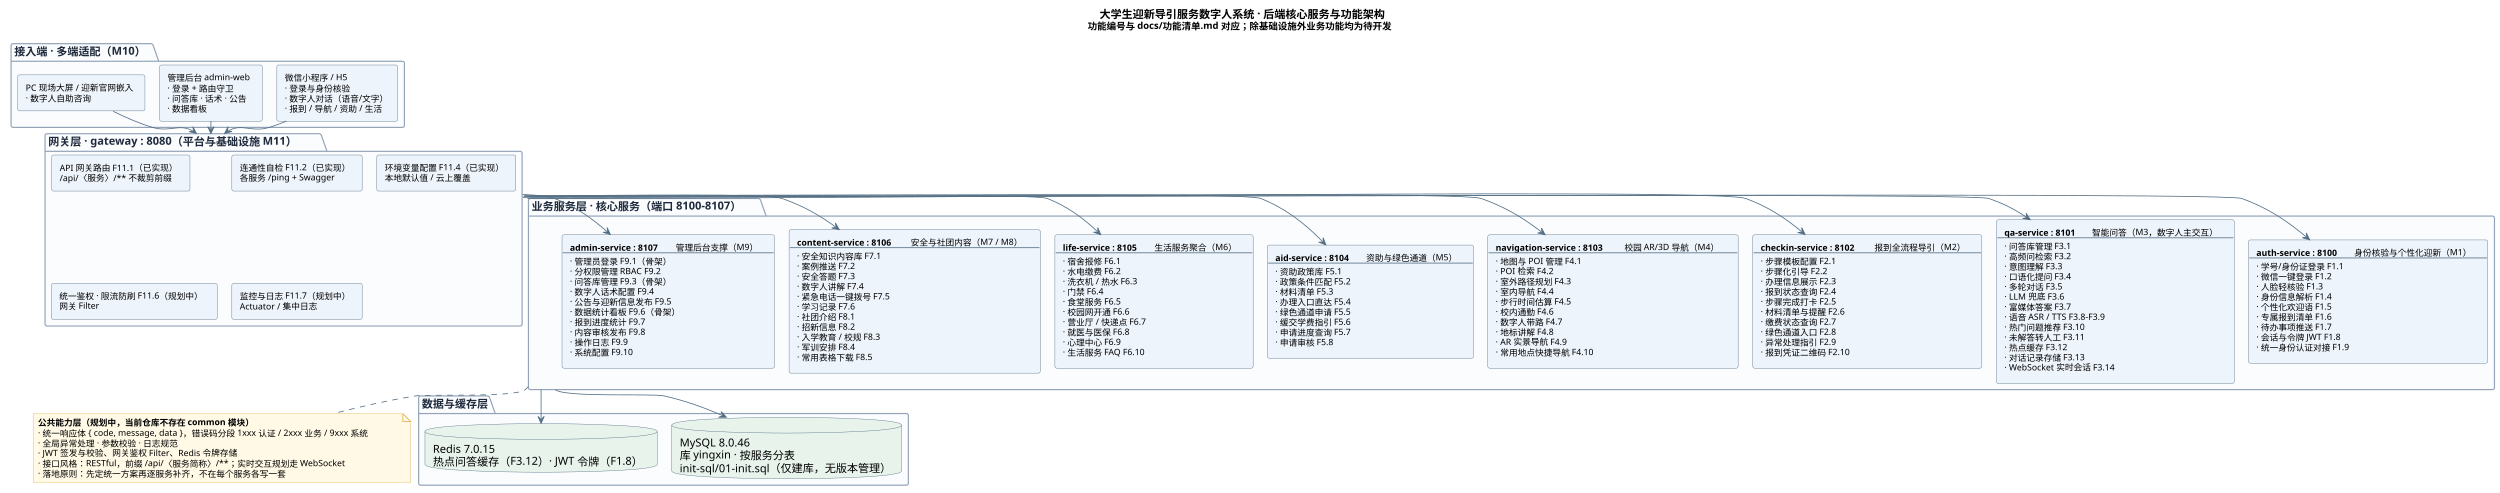
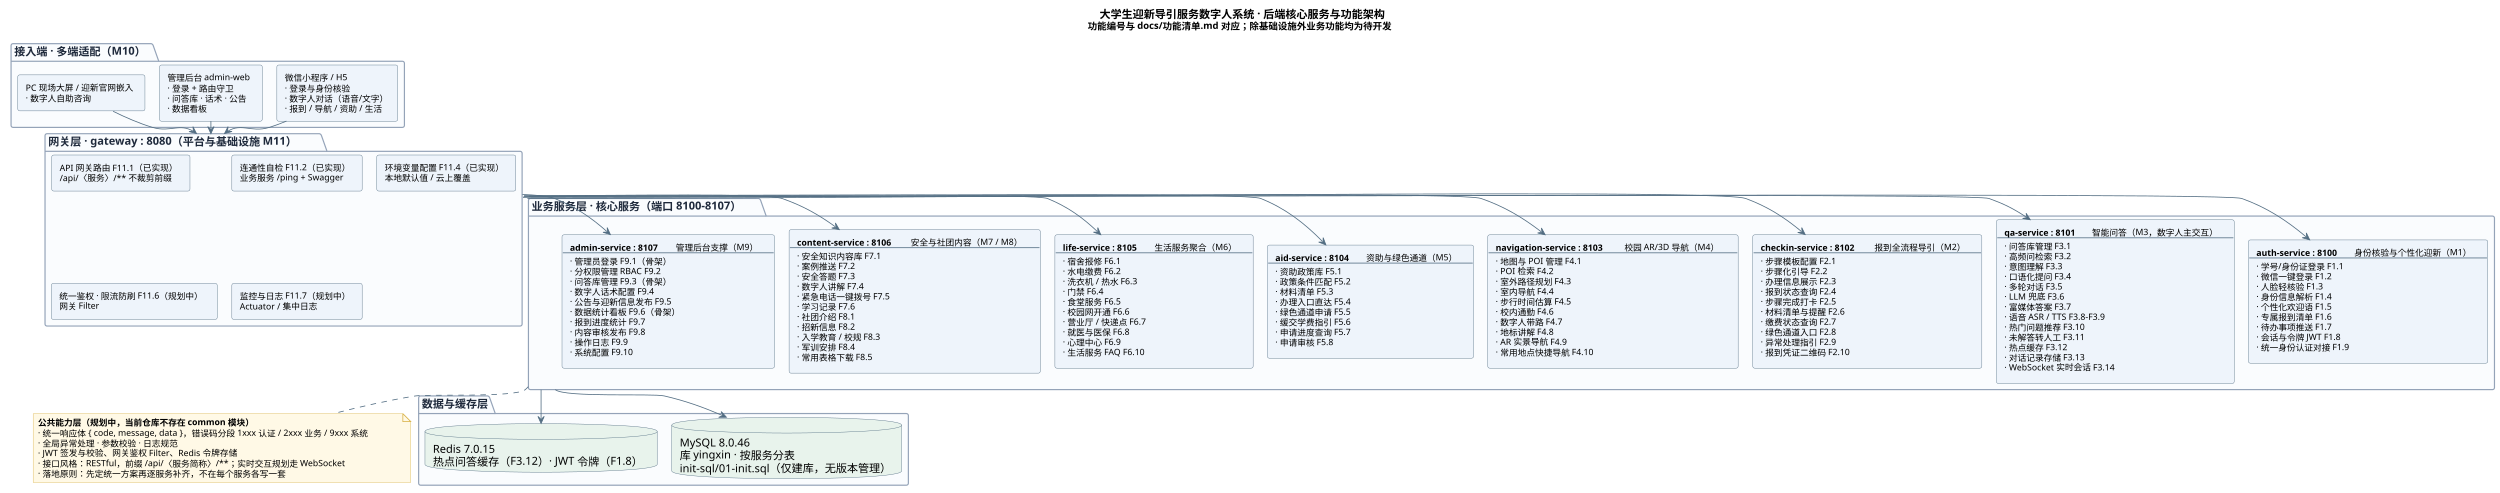
<svg xmlns="http://www.w3.org/2000/svg" contentStyleType="text/css" height="623px" preserveAspectRatio="none" style="width:3165px;height:623px;background:#FFFFFF;" version="1.1" viewBox="0 0 3165 623" width="3165px" zoomAndPan="magnify">
  <defs />
  <g>
    <text fill="#000000" font-family="Microsoft YaHei" font-size="14" font-weight="bold" lengthAdjust="spacing" textLength="365" x="1392" y="22.995">大学生迎新导引服务数字人系统 · 后端核心服务与功能架构</text>
    <text fill="#000000" font-family="Microsoft YaHei" font-size="12" font-weight="bold" lengthAdjust="spacing" textLength="395" x="1377" y="37.435">功能编号与 docs/功能清单.md 对应；除基础设施外业务功能均为待开发</text>
    <g id="cluster_P0">
      <path d="M16.5,55.266 L191.5,55.266 A3.75,3.75 0 0 1 194,57.766 L201,77.562 L509.5,77.562 A2.5,2.5 0 0 1 512,80.062 L512,158.766 A2.5,2.5 0 0 1 509.5,161.266 L16.5,161.266 A2.5,2.5 0 0 1 14,158.766 L14,57.766 A2.5,2.5 0 0 1 16.5,55.266 " fill="#FAFCFE" style="stroke:#94A3B8;stroke-width:1.5;" />
      <line style="stroke:#94A3B8;stroke-width:1.5;" x1="14" x2="201" y1="77.562" y2="77.562" />
      <text fill="#1E293B" font-family="Microsoft YaHei" font-size="14" font-weight="bold" lengthAdjust="spacing" textLength="174" x="18" y="70.261">接入端 · 多端适配（M10）</text>
    </g>
    <g id="cluster_P1">
      <path d="M59.5,169.266 L404.5,169.266 A3.75,3.75 0 0 1 407,171.766 L414,191.562 L658.5,191.562 A2.5,2.5 0 0 1 661,194.062 L661,410.266 A2.5,2.5 0 0 1 658.5,412.766 L59.5,412.766 A2.5,2.5 0 0 1 57,410.266 L57,171.766 A2.5,2.5 0 0 1 59.5,169.266 " fill="#FAFCFE" style="stroke:#94A3B8;stroke-width:1.5;" />
      <line style="stroke:#94A3B8;stroke-width:1.5;" x1="57" x2="414" y1="191.562" y2="191.562" />
      <text fill="#1E293B" font-family="Microsoft YaHei" font-size="14" font-weight="bold" lengthAdjust="spacing" textLength="344" x="61" y="184.261">网关层 · gateway : 8080（平台与基础设施 M11）</text>
    </g>
    <g id="cluster_P2">
      <path d="M671.5,251.266 L960.5,251.266 A3.75,3.75 0 0 1 963,253.766 L970,273.562 L3155.5,273.562 A2.5,2.5 0 0 1 3158,276.062 L3158,490.766 A2.5,2.5 0 0 1 3155.5,493.266 L671.5,493.266 A2.5,2.5 0 0 1 669,490.766 L669,253.766 A2.5,2.5 0 0 1 671.5,251.266 " fill="#FAFCFE" style="stroke:#94A3B8;stroke-width:1.5;" />
      <line style="stroke:#94A3B8;stroke-width:1.5;" x1="669" x2="970" y1="273.562" y2="273.562" />
      <text fill="#1E293B" font-family="Microsoft YaHei" font-size="14" font-weight="bold" lengthAdjust="spacing" textLength="288" x="673" y="266.261">业务服务层 · 核心服务（端口 8100-8107）</text>
    </g>
    <g id="cluster_P3">
      <path d="M532.5,501.266 L617.5,501.266 A3.75,3.75 0 0 1 620,503.766 L627,523.562 L1147.5,523.562 A2.5,2.5 0 0 1 1150,526.062 L1150,611.766 A2.5,2.5 0 0 1 1147.5,614.266 L532.5,614.266 A2.5,2.5 0 0 1 530,611.766 L530,503.766 A2.5,2.5 0 0 1 532.5,501.266 " fill="#FAFCFE" style="stroke:#94A3B8;stroke-width:1.5;" />
      <line style="stroke:#94A3B8;stroke-width:1.5;" x1="530" x2="627" y1="523.562" y2="523.562" />
      <text fill="#1E293B" font-family="Microsoft YaHei" font-size="14" font-weight="bold" lengthAdjust="spacing" textLength="84" x="534" y="516.261">数据与缓存层</text>
    </g>
    <g id="elem_GMN37">
      <path d="M42,523.766 L42,610.594 L520,610.594 L520,533.766 L510,523.766 L42,523.766 " fill="#FFF9E6" style="stroke:#D9B34A;stroke-width:0.5;" />
      <path d="M510,523.766 L510,533.766 L520,533.766 L510,523.766 " fill="#FFF9E6" style="stroke:#D9B34A;stroke-width:1.0;" />
      <text fill="#000000" font-family="Microsoft YaHei" font-size="11" font-weight="bold" lengthAdjust="spacing" textLength="281" x="48" y="538.976">公共能力层（规划中，当前仓库不存在 common 模块）</text>
      <text fill="#000000" font-family="Microsoft YaHei" font-size="11" lengthAdjust="spacing" textLength="457" x="48" y="551.781">· 统一响应体 { code, message, data }，错误码分段 1xxx 认证 / 2xxx 业务 / 9xxx 系统</text>
      <text fill="#000000" font-family="Microsoft YaHei" font-size="11" lengthAdjust="spacing" textLength="186" x="48" y="564.585">· 全局异常处理 · 参数校验 · 日志规范</text>
      <text fill="#000000" font-family="Microsoft YaHei" font-size="11" lengthAdjust="spacing" textLength="263" x="48" y="577.39">· JWT 签发与校验、网关鉴权 Filter、Redis 令牌存储</text>
      <text fill="#000000" font-family="Microsoft YaHei" font-size="11" lengthAdjust="spacing" textLength="403" x="48" y="590.195">· 接口风格：RESTful，前缀 /api/〈服务简称〉/**；实时交互规划走 WebSocket</text>
      <text fill="#000000" font-family="Microsoft YaHei" font-size="11" lengthAdjust="spacing" textLength="316" x="48" y="603">· 落地原则：先定统一方案再逐服务补齐，不在每个服务各写一套</text>
    </g>
    <g id="elem_U1">
      <rect fill="#EEF4FB" height="71.219" rx="2.5" ry="2.5" style="stroke:#526D82;stroke-width:0.5;" width="153" x="350.5" y="82.266" />
      <text fill="#000000" font-family="Microsoft YaHei" font-size="11" lengthAdjust="spacing" textLength="82" x="360.5" y="102.476">微信小程序 / H5</text>
      <text fill="#000000" font-family="Microsoft YaHei" font-size="11" lengthAdjust="spacing" textLength="85" x="360.5" y="115.281">· 登录与身份核验</text>
      <text fill="#000000" font-family="Microsoft YaHei" font-size="11" lengthAdjust="spacing" textLength="133" x="360.5" y="128.085">· 数字人对话（语音/文字）</text>
      <text fill="#000000" font-family="Microsoft YaHei" font-size="11" lengthAdjust="spacing" textLength="132" x="360.5" y="140.89">· 报到 / 导航 / 资助 / 生活</text>
    </g>
    <g id="elem_U2">
      <rect fill="#EEF4FB" height="71.219" rx="2.5" ry="2.5" style="stroke:#526D82;stroke-width:0.5;" width="130" x="202" y="82.266" />
      <text fill="#000000" font-family="Microsoft YaHei" font-size="11" lengthAdjust="spacing" textLength="110" x="212" y="102.476">管理后台 admin-web</text>
      <text fill="#000000" font-family="Microsoft YaHei" font-size="11" lengthAdjust="spacing" textLength="91" x="212" y="115.281">· 登录 + 路由守卫</text>
      <text fill="#000000" font-family="Microsoft YaHei" font-size="11" lengthAdjust="spacing" textLength="109" x="212" y="128.085">· 问答库 · 话术 · 公告</text>
      <text fill="#000000" font-family="Microsoft YaHei" font-size="11" lengthAdjust="spacing" textLength="52" x="212" y="140.89">· 数据看板</text>
    </g>
    <g id="elem_U3">
      <rect fill="#EEF4FB" height="45.609" rx="2.5" ry="2.5" style="stroke:#526D82;stroke-width:0.5;" width="161" x="22.5" y="94.766" />
      <text fill="#000000" font-family="Microsoft YaHei" font-size="11" lengthAdjust="spacing" textLength="141" x="32.5" y="114.976">PC 现场大屏 / 迎新官网嵌入</text>
      <text fill="#000000" font-family="Microsoft YaHei" font-size="11" lengthAdjust="spacing" textLength="85" x="32.5" y="127.781">· 数字人自助咨询</text>
    </g>
    <g id="elem_G1">
      <rect fill="#EEF4FB" height="45.609" rx="2.5" ry="2.5" style="stroke:#526D82;stroke-width:0.5;" width="175" x="65.5" y="196.266" />
      <text fill="#000000" font-family="Microsoft YaHei" font-size="11" lengthAdjust="spacing" textLength="155" x="75.5" y="216.476">API 网关路由 F11.1（已实现）</text>
      <text fill="#000000" font-family="Microsoft YaHei" font-size="11" lengthAdjust="spacing" textLength="144" x="75.5" y="229.281">/api/〈服务〉/** 不裁剪前缀</text>
    </g>
    <g id="elem_G2">
      <rect fill="#EEF4FB" height="45.609" rx="2.5" ry="2.5" style="stroke:#526D82;stroke-width:0.5;" width="165" x="293.5" y="196.266" />
      <text fill="#000000" font-family="Microsoft YaHei" font-size="11" lengthAdjust="spacing" textLength="145" x="303.5" y="216.476">连通性自检 F11.2（已实现）</text>
-       <text fill="#000000" font-family="Microsoft YaHei" font-size="11" lengthAdjust="spacing" textLength="132" x="303.5" y="229.281">各服务 /ping + Swagger</text>
+       <text fill="#000000" font-family="Microsoft YaHei" font-size="11" lengthAdjust="spacing" textLength="143.23" x="303.5" y="229.281">业务服务 /ping + Swagger</text>
    </g>
    <g id="elem_G3">
      <rect fill="#EEF4FB" height="45.609" rx="2.5" ry="2.5" style="stroke:#526D82;stroke-width:0.5;" width="176" x="477" y="196.266" />
      <text fill="#000000" font-family="Microsoft YaHei" font-size="11" lengthAdjust="spacing" textLength="156" x="487" y="216.476">环境变量配置 F11.4（已实现）</text>
      <text fill="#000000" font-family="Microsoft YaHei" font-size="11" lengthAdjust="spacing" textLength="111" x="487" y="229.281">本地默认值 / 云上覆盖</text>
    </g>
    <g id="elem_G4">
      <rect fill="#EEF4FB" height="45.609" rx="2.5" ry="2.5" style="stroke:#526D82;stroke-width:0.5;" width="210" x="65" y="358.766" />
      <text fill="#000000" font-family="Microsoft YaHei" font-size="11" lengthAdjust="spacing" textLength="190" x="75" y="378.976">统一鉴权 · 限流防刷 F11.6（规划中）</text>
      <text fill="#000000" font-family="Microsoft YaHei" font-size="11" lengthAdjust="spacing" textLength="54" x="75" y="391.781">网关 Filter</text>
    </g>
    <g id="elem_G5">
      <rect fill="#EEF4FB" height="45.609" rx="2.5" ry="2.5" style="stroke:#526D82;stroke-width:0.5;" width="165" x="293.5" y="358.766" />
      <text fill="#000000" font-family="Microsoft YaHei" font-size="11" lengthAdjust="spacing" textLength="145" x="303.5" y="378.976">监控与日志 F11.7（规划中）</text>
      <text fill="#000000" font-family="Microsoft YaHei" font-size="11" lengthAdjust="spacing" textLength="103" x="303.5" y="391.781">Actuator / 集中日志</text>
    </g>
    <g id="elem_S1">
      <rect fill="#EEF4FB" height="156.047" rx="2.5" ry="2.5" style="stroke:#526D82;stroke-width:0.5;" width="303" x="2846.5" y="303.766" />
      <text fill="#000000" font-family="Microsoft YaHei" font-size="11" font-weight="bold" lengthAdjust="spacing" textLength="124" x="2856.5" y="323.976">auth-service : 8100</text>
      <text fill="#000000" font-family="Microsoft YaHei" font-size="11" lengthAdjust="spacing" textLength="159" x="2980.5" y="323.976">　身份核验与个性化迎新（M1）</text>
      <line style="stroke:#526D82;stroke-width:1.0;" x1="2847.5" x2="3148.5" y1="326.57" y2="326.57" />
      <text fill="#000000" font-family="Microsoft YaHei" font-size="11" lengthAdjust="spacing" textLength="117" x="2856.5" y="340.781">· 学号/身份证登录 F1.1</text>
      <text fill="#000000" font-family="Microsoft YaHei" font-size="11" lengthAdjust="spacing" textLength="102" x="2856.5" y="353.585">· 微信一键登录 F1.2</text>
      <text fill="#000000" font-family="Microsoft YaHei" font-size="11" lengthAdjust="spacing" textLength="91" x="2856.5" y="366.39">· 人脸轻核验 F1.3</text>
      <text fill="#000000" font-family="Microsoft YaHei" font-size="11" lengthAdjust="spacing" textLength="102" x="2856.5" y="379.195">· 身份信息解析 F1.4</text>
      <text fill="#000000" font-family="Microsoft YaHei" font-size="11" lengthAdjust="spacing" textLength="102" x="2856.5" y="392">· 个性化欢迎语 F1.5</text>
      <text fill="#000000" font-family="Microsoft YaHei" font-size="11" lengthAdjust="spacing" textLength="102" x="2856.5" y="404.804">· 专属报到清单 F1.6</text>
      <text fill="#000000" font-family="Microsoft YaHei" font-size="11" lengthAdjust="spacing" textLength="102" x="2856.5" y="417.609">· 待办事项推送 F1.7</text>
      <text fill="#000000" font-family="Microsoft YaHei" font-size="11" lengthAdjust="spacing" textLength="114" x="2856.5" y="430.414">· 会话与令牌 JWT F1.8</text>
      <text fill="#000000" font-family="Microsoft YaHei" font-size="11" lengthAdjust="spacing" textLength="124" x="2856.5" y="443.218">· 统一身份认证对接 F1.9</text>
    </g>
    <g id="elem_S2">
      <rect fill="#EEF4FB" height="207.266" rx="2.5" ry="2.5" style="stroke:#526D82;stroke-width:0.5;" width="301" x="2527.5" y="278.266" />
      <text fill="#000000" font-family="Microsoft YaHei" font-size="11" font-weight="bold" lengthAdjust="spacing" textLength="111" x="2537.5" y="298.476">qa-service : 8101</text>
      <text fill="#000000" font-family="Microsoft YaHei" font-size="11" lengthAdjust="spacing" textLength="170" x="2648.5" y="298.476">　智能问答（M3，数字人主交互）</text>
      <line style="stroke:#526D82;stroke-width:1.0;" x1="2528.5" x2="2827.5" y1="301.07" y2="301.07" />
      <text fill="#000000" font-family="Microsoft YaHei" font-size="11" lengthAdjust="spacing" textLength="91" x="2537.5" y="315.281">· 问答库管理 F3.1</text>
      <text fill="#000000" font-family="Microsoft YaHei" font-size="11" lengthAdjust="spacing" textLength="91" x="2537.5" y="328.085">· 高频问检索 F3.2</text>
      <text fill="#000000" font-family="Microsoft YaHei" font-size="11" lengthAdjust="spacing" textLength="80" x="2537.5" y="340.89">· 意图理解 F3.3</text>
      <text fill="#000000" font-family="Microsoft YaHei" font-size="11" lengthAdjust="spacing" textLength="91" x="2537.5" y="353.695">· 口语化提问 F3.4</text>
      <text fill="#000000" font-family="Microsoft YaHei" font-size="11" lengthAdjust="spacing" textLength="80" x="2537.5" y="366.5">· 多轮对话 F3.5</text>
      <text fill="#000000" font-family="Microsoft YaHei" font-size="11" lengthAdjust="spacing" textLength="83" x="2537.5" y="379.304">· LLM 兜底 F3.6</text>
      <text fill="#000000" font-family="Microsoft YaHei" font-size="11" lengthAdjust="spacing" textLength="91" x="2537.5" y="392.109">· 富媒体答案 F3.7</text>
      <text fill="#000000" font-family="Microsoft YaHei" font-size="11" lengthAdjust="spacing" textLength="146" x="2537.5" y="404.914">· 语音 ASR / TTS F3.8-F3.9</text>
      <text fill="#000000" font-family="Microsoft YaHei" font-size="11" lengthAdjust="spacing" textLength="109" x="2537.5" y="417.718">· 热门问题推荐 F3.10</text>
      <text fill="#000000" font-family="Microsoft YaHei" font-size="11" lengthAdjust="spacing" textLength="109" x="2537.5" y="430.523">· 未解答转人工 F3.11</text>
      <text fill="#000000" font-family="Microsoft YaHei" font-size="11" lengthAdjust="spacing" textLength="87" x="2537.5" y="443.328">· 热点缓存 F3.12</text>
      <text fill="#000000" font-family="Microsoft YaHei" font-size="11" lengthAdjust="spacing" textLength="109" x="2537.5" y="456.132">· 对话记录存储 F3.13</text>
      <text fill="#000000" font-family="Microsoft YaHei" font-size="11" lengthAdjust="spacing" textLength="152" x="2537.5" y="468.937">· WebSocket 实时会话 F3.14</text>
    </g>
    <g id="elem_S3">
      <rect fill="#EEF4FB" height="168.852" rx="2.5" ry="2.5" style="stroke:#526D82;stroke-width:0.5;" width="290" x="2219" y="297.266" />
      <text fill="#000000" font-family="Microsoft YaHei" font-size="11" font-weight="bold" lengthAdjust="spacing" textLength="144" x="2229" y="317.476">checkin-service : 8102</text>
      <text fill="#000000" font-family="Microsoft YaHei" font-size="11" lengthAdjust="spacing" textLength="126" x="2373" y="317.476">　报到全流程导引（M2）</text>
      <line style="stroke:#526D82;stroke-width:1.0;" x1="2220" x2="2508" y1="320.07" y2="320.07" />
      <text fill="#000000" font-family="Microsoft YaHei" font-size="11" lengthAdjust="spacing" textLength="102" x="2229" y="334.281">· 步骤模板配置 F2.1</text>
      <text fill="#000000" font-family="Microsoft YaHei" font-size="11" lengthAdjust="spacing" textLength="91" x="2229" y="347.085">· 步骤化引导 F2.2</text>
      <text fill="#000000" font-family="Microsoft YaHei" font-size="11" lengthAdjust="spacing" textLength="102" x="2229" y="359.89">· 办理信息展示 F2.3</text>
      <text fill="#000000" font-family="Microsoft YaHei" font-size="11" lengthAdjust="spacing" textLength="102" x="2229" y="372.695">· 报到状态查询 F2.4</text>
      <text fill="#000000" font-family="Microsoft YaHei" font-size="11" lengthAdjust="spacing" textLength="102" x="2229" y="385.5">· 步骤完成打卡 F2.5</text>
      <text fill="#000000" font-family="Microsoft YaHei" font-size="11" lengthAdjust="spacing" textLength="113" x="2229" y="398.304">· 材料清单与提醒 F2.6</text>
      <text fill="#000000" font-family="Microsoft YaHei" font-size="11" lengthAdjust="spacing" textLength="102" x="2229" y="411.109">· 缴费状态查询 F2.7</text>
      <text fill="#000000" font-family="Microsoft YaHei" font-size="11" lengthAdjust="spacing" textLength="102" x="2229" y="423.914">· 绿色通道入口 F2.8</text>
      <text fill="#000000" font-family="Microsoft YaHei" font-size="11" lengthAdjust="spacing" textLength="102" x="2229" y="436.718">· 异常处理指引 F2.9</text>
      <text fill="#000000" font-family="Microsoft YaHei" font-size="11" lengthAdjust="spacing" textLength="120" x="2229" y="449.523">· 报到凭证二维码 F2.10</text>
    </g>
    <g id="elem_S4">
      <rect fill="#EEF4FB" height="168.852" rx="2.5" ry="2.5" style="stroke:#526D82;stroke-width:0.5;" width="317" x="1883.5" y="297.266" />
      <text fill="#000000" font-family="Microsoft YaHei" font-size="11" font-weight="bold" lengthAdjust="spacing" textLength="163" x="1893.5" y="317.476">navigation-service : 8103</text>
      <text fill="#000000" font-family="Microsoft YaHei" font-size="11" lengthAdjust="spacing" textLength="134" x="2056.5" y="317.476">　校园 AR/3D 导航（M4）</text>
      <line style="stroke:#526D82;stroke-width:1.0;" x1="1884.5" x2="2199.5" y1="320.07" y2="320.07" />
      <text fill="#000000" font-family="Microsoft YaHei" font-size="11" lengthAdjust="spacing" textLength="118" x="1893.5" y="334.281">· 地图与 POI 管理 F4.1</text>
      <text fill="#000000" font-family="Microsoft YaHei" font-size="11" lengthAdjust="spacing" textLength="81" x="1893.5" y="347.085">· POI 检索 F4.2</text>
      <text fill="#000000" font-family="Microsoft YaHei" font-size="11" lengthAdjust="spacing" textLength="102" x="1893.5" y="359.89">· 室外路径规划 F4.3</text>
      <text fill="#000000" font-family="Microsoft YaHei" font-size="11" lengthAdjust="spacing" textLength="80" x="1893.5" y="372.695">· 室内导航 F4.4</text>
      <text fill="#000000" font-family="Microsoft YaHei" font-size="11" lengthAdjust="spacing" textLength="102" x="1893.5" y="385.5">· 步行时间估算 F4.5</text>
      <text fill="#000000" font-family="Microsoft YaHei" font-size="11" lengthAdjust="spacing" textLength="80" x="1893.5" y="398.304">· 校内通勤 F4.6</text>
      <text fill="#000000" font-family="Microsoft YaHei" font-size="11" lengthAdjust="spacing" textLength="91" x="1893.5" y="411.109">· 数字人带路 F4.7</text>
      <text fill="#000000" font-family="Microsoft YaHei" font-size="11" lengthAdjust="spacing" textLength="80" x="1893.5" y="423.914">· 地标讲解 F4.8</text>
      <text fill="#000000" font-family="Microsoft YaHei" font-size="11" lengthAdjust="spacing" textLength="98" x="1893.5" y="436.718">· AR 实景导航 F4.9</text>
      <text fill="#000000" font-family="Microsoft YaHei" font-size="11" lengthAdjust="spacing" textLength="131" x="1893.5" y="449.523">· 常用地点快捷导航 F4.10</text>
    </g>
    <g id="elem_S5">
      <rect fill="#EEF4FB" height="143.242" rx="2.5" ry="2.5" style="stroke:#526D82;stroke-width:0.5;" width="261" x="1604.5" y="310.266" />
      <text fill="#000000" font-family="Microsoft YaHei" font-size="11" font-weight="bold" lengthAdjust="spacing" textLength="115" x="1614.5" y="330.476">aid-service : 8104</text>
      <text fill="#000000" font-family="Microsoft YaHei" font-size="11" lengthAdjust="spacing" textLength="126" x="1729.5" y="330.476">　资助与绿色通道（M5）</text>
      <line style="stroke:#526D82;stroke-width:1.0;" x1="1605.5" x2="1864.5" y1="333.07" y2="333.07" />
      <text fill="#000000" font-family="Microsoft YaHei" font-size="11" lengthAdjust="spacing" textLength="91" x="1614.5" y="347.281">· 资助政策库 F5.1</text>
      <text fill="#000000" font-family="Microsoft YaHei" font-size="11" lengthAdjust="spacing" textLength="102" x="1614.5" y="360.085">· 政策条件匹配 F5.2</text>
      <text fill="#000000" font-family="Microsoft YaHei" font-size="11" lengthAdjust="spacing" textLength="80" x="1614.5" y="372.89">· 材料清单 F5.3</text>
      <text fill="#000000" font-family="Microsoft YaHei" font-size="11" lengthAdjust="spacing" textLength="102" x="1614.5" y="385.695">· 办理入口直达 F5.4</text>
      <text fill="#000000" font-family="Microsoft YaHei" font-size="11" lengthAdjust="spacing" textLength="102" x="1614.5" y="398.5">· 绿色通道申请 F5.5</text>
      <text fill="#000000" font-family="Microsoft YaHei" font-size="11" lengthAdjust="spacing" textLength="102" x="1614.5" y="411.304">· 缓交学费指引 F5.6</text>
      <text fill="#000000" font-family="Microsoft YaHei" font-size="11" lengthAdjust="spacing" textLength="102" x="1614.5" y="424.109">· 申请进度查询 F5.7</text>
      <text fill="#000000" font-family="Microsoft YaHei" font-size="11" lengthAdjust="spacing" textLength="80" x="1614.5" y="436.914">· 申请审核 F5.8</text>
    </g>
    <g id="elem_S6">
      <rect fill="#EEF4FB" height="168.852" rx="2.5" ry="2.5" style="stroke:#526D82;stroke-width:0.5;" width="251" x="1335.5" y="297.266" />
      <text fill="#000000" font-family="Microsoft YaHei" font-size="11" font-weight="bold" lengthAdjust="spacing" textLength="116" x="1345.5" y="317.476">life-service : 8105</text>
      <text fill="#000000" font-family="Microsoft YaHei" font-size="11" lengthAdjust="spacing" textLength="115" x="1461.5" y="317.476">　生活服务聚合（M6）</text>
      <line style="stroke:#526D82;stroke-width:1.0;" x1="1336.5" x2="1585.5" y1="320.07" y2="320.07" />
      <text fill="#000000" font-family="Microsoft YaHei" font-size="11" lengthAdjust="spacing" textLength="80" x="1345.5" y="334.281">· 宿舍报修 F6.1</text>
      <text fill="#000000" font-family="Microsoft YaHei" font-size="11" lengthAdjust="spacing" textLength="80" x="1345.5" y="347.085">· 水电缴费 F6.2</text>
      <text fill="#000000" font-family="Microsoft YaHei" font-size="11" lengthAdjust="spacing" textLength="103" x="1345.5" y="359.89">· 洗衣机 / 热水 F6.3</text>
      <text fill="#000000" font-family="Microsoft YaHei" font-size="11" lengthAdjust="spacing" textLength="58" x="1345.5" y="372.695">· 门禁 F6.4</text>
      <text fill="#000000" font-family="Microsoft YaHei" font-size="11" lengthAdjust="spacing" textLength="80" x="1345.5" y="385.5">· 食堂服务 F6.5</text>
      <text fill="#000000" font-family="Microsoft YaHei" font-size="11" lengthAdjust="spacing" textLength="91" x="1345.5" y="398.304">· 校园网开通 F6.6</text>
      <text fill="#000000" font-family="Microsoft YaHei" font-size="11" lengthAdjust="spacing" textLength="114" x="1345.5" y="411.109">· 营业厅 / 快递点 F6.7</text>
      <text fill="#000000" font-family="Microsoft YaHei" font-size="11" lengthAdjust="spacing" textLength="91" x="1345.5" y="423.914">· 就医与医保 F6.8</text>
      <text fill="#000000" font-family="Microsoft YaHei" font-size="11" lengthAdjust="spacing" textLength="80" x="1345.5" y="436.718">· 心理中心 F6.9</text>
      <text fill="#000000" font-family="Microsoft YaHei" font-size="11" lengthAdjust="spacing" textLength="113" x="1345.5" y="449.523">· 生活服务 FAQ F6.10</text>
    </g>
    <g id="elem_S7">
      <rect fill="#EEF4FB" height="181.656" rx="2.5" ry="2.5" style="stroke:#526D82;stroke-width:0.5;" width="318" x="999" y="290.766" />
      <text fill="#000000" font-family="Microsoft YaHei" font-size="11" font-weight="bold" lengthAdjust="spacing" textLength="144" x="1009" y="310.976">content-service : 8106</text>
      <text fill="#000000" font-family="Microsoft YaHei" font-size="11" lengthAdjust="spacing" textLength="154" x="1153" y="310.976">　安全与社团内容（M7 / M8）</text>
      <line style="stroke:#526D82;stroke-width:1.0;" x1="1000" x2="1316" y1="313.57" y2="313.57" />
      <text fill="#000000" font-family="Microsoft YaHei" font-size="11" lengthAdjust="spacing" textLength="113" x="1009" y="327.781">· 安全知识内容库 F7.1</text>
      <text fill="#000000" font-family="Microsoft YaHei" font-size="11" lengthAdjust="spacing" textLength="80" x="1009" y="340.585">· 案例推送 F7.2</text>
      <text fill="#000000" font-family="Microsoft YaHei" font-size="11" lengthAdjust="spacing" textLength="80" x="1009" y="353.39">· 安全答题 F7.3</text>
      <text fill="#000000" font-family="Microsoft YaHei" font-size="11" lengthAdjust="spacing" textLength="91" x="1009" y="366.195">· 数字人讲解 F7.4</text>
      <text fill="#000000" font-family="Microsoft YaHei" font-size="11" lengthAdjust="spacing" textLength="124" x="1009" y="379">· 紧急电话一键拨号 F7.5</text>
      <text fill="#000000" font-family="Microsoft YaHei" font-size="11" lengthAdjust="spacing" textLength="80" x="1009" y="391.804">· 学习记录 F7.6</text>
      <text fill="#000000" font-family="Microsoft YaHei" font-size="11" lengthAdjust="spacing" textLength="80" x="1009" y="404.609">· 社团介绍 F8.1</text>
      <text fill="#000000" font-family="Microsoft YaHei" font-size="11" lengthAdjust="spacing" textLength="80" x="1009" y="417.414">· 招新信息 F8.2</text>
      <text fill="#000000" font-family="Microsoft YaHei" font-size="11" lengthAdjust="spacing" textLength="114" x="1009" y="430.218">· 入学教育 / 校规 F8.3</text>
      <text fill="#000000" font-family="Microsoft YaHei" font-size="11" lengthAdjust="spacing" textLength="80" x="1009" y="443.023">· 军训安排 F8.4</text>
      <text fill="#000000" font-family="Microsoft YaHei" font-size="11" lengthAdjust="spacing" textLength="102" x="1009" y="455.828">· 常用表格下载 F8.5</text>
    </g>
    <g id="elem_S8">
      <rect fill="#EEF4FB" height="168.852" rx="2.5" ry="2.5" style="stroke:#526D82;stroke-width:0.5;" width="269" x="711.5" y="297.266" />
      <text fill="#000000" font-family="Microsoft YaHei" font-size="11" font-weight="bold" lengthAdjust="spacing" textLength="134" x="721.5" y="317.476">admin-service : 8107</text>
      <text fill="#000000" font-family="Microsoft YaHei" font-size="11" lengthAdjust="spacing" textLength="115" x="855.5" y="317.476">　管理后台支撑（M9）</text>
      <line style="stroke:#526D82;stroke-width:1.0;" x1="712.5" x2="979.5" y1="320.07" y2="320.07" />
      <text fill="#000000" font-family="Microsoft YaHei" font-size="11" lengthAdjust="spacing" textLength="135" x="721.5" y="334.281">· 管理员登录 F9.1（骨架）</text>
      <text fill="#000000" font-family="Microsoft YaHei" font-size="11" lengthAdjust="spacing" textLength="125" x="721.5" y="347.085">· 分权限管理 RBAC F9.2</text>
      <text fill="#000000" font-family="Microsoft YaHei" font-size="11" lengthAdjust="spacing" textLength="135" x="721.5" y="359.89">· 问答库管理 F9.3（骨架）</text>
      <text fill="#000000" font-family="Microsoft YaHei" font-size="11" lengthAdjust="spacing" textLength="113" x="721.5" y="372.695">· 数字人话术配置 F9.4</text>
      <text fill="#000000" font-family="Microsoft YaHei" font-size="11" lengthAdjust="spacing" textLength="135" x="721.5" y="385.5">· 公告与迎新信息发布 F9.5</text>
      <text fill="#000000" font-family="Microsoft YaHei" font-size="11" lengthAdjust="spacing" textLength="146" x="721.5" y="398.304">· 数据统计看板 F9.6（骨架）</text>
      <text fill="#000000" font-family="Microsoft YaHei" font-size="11" lengthAdjust="spacing" textLength="102" x="721.5" y="411.109">· 报到进度统计 F9.7</text>
      <text fill="#000000" font-family="Microsoft YaHei" font-size="11" lengthAdjust="spacing" textLength="102" x="721.5" y="423.914">· 内容审核发布 F9.8</text>
      <text fill="#000000" font-family="Microsoft YaHei" font-size="11" lengthAdjust="spacing" textLength="80" x="721.5" y="436.718">· 操作日志 F9.9</text>
      <text fill="#000000" font-family="Microsoft YaHei" font-size="11" lengthAdjust="spacing" textLength="87" x="721.5" y="449.523">· 系统配置 F9.10</text>
    </g>
    <g id="elem_DB">
      <path d="M850.5,538.266 C850.5,528.266 996,528.266 996,528.266 C996,528.266 1141.5,528.266 1141.5,538.266 L1141.5,596.156 C1141.5,606.156 996,606.156 996,606.156 C996,606.156 850.5,606.156 850.5,596.156 L850.5,538.266 " fill="#E8F3EC" style="stroke:#526D82;stroke-width:0.5;" />
      <path d="M850.5,538.266 C850.5,548.266 996,548.266 996,548.266 C996,548.266 1141.5,548.266 1141.5,538.266 " fill="none" style="stroke:#526D82;stroke-width:0.5;" />
      <text fill="#000000" font-family="Microsoft YaHei" font-size="14" lengthAdjust="spacing" textLength="94" x="860.5" y="565.261">MySQL 8.0.46</text>
      <text fill="#000000" font-family="Microsoft YaHei" font-size="14" lengthAdjust="spacing" textLength="147" x="860.5" y="581.558">库 yingxin · 按服务分表</text>
      <text fill="#000000" font-family="Microsoft YaHei" font-size="14" lengthAdjust="spacing" textLength="271" x="860.5" y="597.855">init-sql/01-init.sql（仅建库，无版本管理）</text>
    </g>
    <g id="elem_RD">
      <path d="M538,546.266 C538,536.266 685,536.266 685,536.266 C685,536.266 832,536.266 832,546.266 L832,587.859 C832,597.859 685,597.859 685,597.859 C685,597.859 538,597.859 538,587.859 L538,546.266 " fill="#E8F3EC" style="stroke:#526D82;stroke-width:0.5;" />
      <path d="M538,546.266 C538,556.266 685,556.266 685,556.266 C685,556.266 832,556.266 832,546.266 " fill="none" style="stroke:#526D82;stroke-width:0.5;" />
      <text fill="#000000" font-family="Microsoft YaHei" font-size="14" lengthAdjust="spacing" textLength="87" x="548" y="573.261">Redis 7.0.15</text>
      <text fill="#000000" font-family="Microsoft YaHei" font-size="14" lengthAdjust="spacing" textLength="274" x="548" y="589.558">热点问答缓存（F3.12）· JWT 令牌（F1.8）</text>
    </g>
    <polygon fill="#526D82" points="284.231,169.077,293.74,166.51,288.113,165.925,288.697,160.299,284.231,169.077" style="stroke:#526D82;stroke-width:1.0;" />
    <path d="M362.633,153.286 C355.462,156.311 348.161,159.056 341,161.266 C328.777,165.036 319.467,162.974 310.743,162.001 C306.381,161.514 302.165,161.299 297.805,162.222 C295.625,162.683 293.409,163.429 291.12,164.566 C289.976,165.135 288.813,165.803 287.628,166.581 C287.035,166.97 286.437,167.388 285.833,167.835 C285.53,168.058 285.227,168.289 284.921,168.527 C284.769,168.647 284.615,168.768 284.462,168.891 C284.385,168.952 288.966,165.232 288.889,165.295 " fill="none" style="stroke:#526D82;stroke-width:1.0;" />
    <polygon fill="#526D82" points="267,169.229,271,160.229,267,164.229,263,160.229,267,169.229" style="stroke:#526D82;stroke-width:1.0;" />
    <path d="M267,153.287 C267,158.001 267,162.918 267,167.844 C267,168.152 267,168.459 267,168.767 C267,168.921 267,163.075 267,163.229 " fill="none" style="stroke:#526D82;stroke-width:1.0;" />
    <polygon fill="#526D82" points="248.771,169.082,244.238,160.338,244.865,165.96,239.244,166.588,248.771,169.082" style="stroke:#526D82;stroke-width:1.0;" />
    <path d="M143.195,140.901 C158.402,148.424 176.119,156.2 193,161.266 C205.04,164.879 214.154,162.925 222.701,162.045 C226.975,161.605 231.106,161.433 235.391,162.36 C237.534,162.823 239.714,163.561 241.97,164.678 C243.098,165.236 244.245,165.889 245.415,166.649 C246,167.029 246.591,167.436 247.188,167.872 C247.487,168.089 247.787,168.314 248.089,168.547 C248.24,168.663 248.391,168.781 248.543,168.901 C248.619,168.96 244.008,165.275 244.084,165.336 " fill="none" style="stroke:#526D82;stroke-width:1.0;" />
    <polygon fill="#526D82" points="2924.086,303.675,2919.776,294.819,2920.26,300.455,2914.624,300.94,2924.086,303.675" style="stroke:#526D82;stroke-width:1.0;" />
    <path d="M669.669,248.554 C676.964,248.577 684.337,248.599 691.784,248.619 C930.102,249.269 1245.225,248.788 1560.398,248.189 C2190.744,246.991 2821.291,245.318 2838,251.266 C2869.31,262.411 2894.397,278.685 2919.495,299.811 " fill="none" style="stroke:#526D82;stroke-width:1.0;" />
    <polygon fill="#526D82" points="2570.309,278.217,2565.028,269.904,2566.145,275.449,2560.599,276.566,2570.309,278.217" style="stroke:#526D82;stroke-width:1.0;" />
    <path d="M670.441,248.089 C673.794,248.099 677.163,248.108 680.547,248.116 C694.084,248.151 707.867,248.183 721.88,248.21 C749.906,248.267 778.85,248.31 808.582,248.341 C868.045,248.403 930.658,248.419 995.372,248.402 C1124.8,248.369 1262.631,248.202 1400.473,248.011 C1951.842,247.242 2503.386,246.059 2518,251.266 C2536.178,257.742 2548.81,263.926 2565.312,274.896 " fill="none" style="stroke:#526D82;stroke-width:1.0;" />
    <polygon fill="#526D82" points="2285.356,296.97,2280.986,288.143,2281.509,293.776,2275.876,294.298,2285.356,296.97" style="stroke:#526D82;stroke-width:1.0;" />
    <path d="M667.695,251.183 C691.686,251.192 716.439,251.176 741.844,251.137 C792.654,251.06 846.074,250.893 901.236,250.663 C1011.559,250.202 1128.848,249.489 1246.155,248.735 C1715.381,245.718 2184.889,242.044 2210,251.266 C2237.217,261.26 2258.357,274.554 2280.74,293.137 " fill="none" style="stroke:#526D82;stroke-width:1.0;" />
    <polygon fill="#526D82" points="1956.152,297.236,1951.451,288.581,1952.187,294.19,1946.578,294.926,1956.152,297.236" style="stroke:#526D82;stroke-width:1.0;" />
    <path d="M662.147,250.128 C704.113,250.123 748.236,250.046 793.797,249.918 C884.919,249.662 981.797,249.202 1078.691,248.701 C1466.267,246.698 1854.114,244.05 1875,251.266 C1903.956,261.269 1927.031,274.869 1951.394,293.581 " fill="none" style="stroke:#526D82;stroke-width:1.0;" />
    <polygon fill="#526D82" points="1678.554,310.053,1675.098,300.83,1675.049,306.487,1669.392,306.438,1678.554,310.053" style="stroke:#526D82;stroke-width:1.0;" />
    <path d="M662.798,248.756 C667.374,248.749 671.972,248.741 676.591,248.732 C685.83,248.715 695.152,248.694 704.547,248.671 C779.714,248.488 859.626,248.146 939.547,247.782 C1259.232,246.327 1579.067,244.533 1596,251.266 C1627.261,263.695 1651.472,282.5 1674.348,305.774 " fill="none" style="stroke:#526D82;stroke-width:1.0;" />
    <polygon fill="#526D82" points="1393.576,297.202,1389.788,288.111,1389.944,293.766,1384.29,293.922,1393.576,297.202" style="stroke:#526D82;stroke-width:1.0;" />
    <path d="M663.444,247.836 C678.782,247.811 694.297,247.781 709.929,247.746 C741.194,247.676 772.931,247.589 804.669,247.499 C1058.577,246.776 1312.595,245.809 1326,251.266 C1350.967,261.43 1369.577,274.492 1389.218,293.078 " fill="none" style="stroke:#526D82;stroke-width:1.0;" />
    <polygon fill="#526D82" points="1062.571,290.717,1057.62,282.203,1058.519,287.788,1052.934,288.687,1062.571,290.717" style="stroke:#526D82;stroke-width:1.0;" />
    <path d="M663.724,248.243 C665.029,248.231 666.334,248.218 667.638,248.206 C678.071,248.107 688.468,248.007 698.794,247.911 C719.445,247.716 739.808,247.531 759.591,247.373 C799.157,247.056 836.402,246.846 868.993,246.886 C934.176,246.965 980.738,248.044 990,251.266 C1015.565,260.157 1035.436,271.103 1057.708,287.203 " fill="none" style="stroke:#526D82;stroke-width:1.0;" />
    <polygon fill="#526D82" points="772.765,297.015,768.678,288.055,769.022,293.701,763.375,294.045,772.765,297.015" style="stroke:#526D82;stroke-width:1.0;" />
    <path d="M661.312,246.204 C661.785,246.223 662.256,246.242 662.723,246.261 C666.462,246.419 670.007,246.606 673.339,246.827 C686.668,247.711 696.601,249.128 702,251.266 C727.791,261.477 747.421,274.578 768.273,293.038 " fill="none" style="stroke:#526D82;stroke-width:1.0;" />
    <polygon fill="#526D82" points="919.66,528.212,912.978,520.976,915.068,526.233,909.812,528.323,919.66,528.212" style="stroke:#526D82;stroke-width:1.0;" />
    <path d="M703,493.266 C714.408,503.549 826.037,497.802 841,501.266 C867.438,507.386 889.613,515.263 914.15,525.837 " fill="none" style="stroke:#526D82;stroke-width:1.0;" />
    <polygon fill="#526D82" points="685,536.092,689,527.092,685,531.092,681,527.092,685,536.092" style="stroke:#526D82;stroke-width:1.0;" />
    <path d="M685,493.452 C685,493.66 685,493.868 685,494.076 C685,494.492 685,494.907 685,495.322 C685,496.981 685,498.631 685,500.268 C685,513.369 685,519.708 685,530.092 " fill="none" style="stroke:#526D82;stroke-width:1.0;" />
    <path d="M668.815,489.538 C668.414,489.97 668.005,490.396 667.589,490.817 C666.757,491.657 665.894,492.474 665,493.266 C653.417,503.52 541.276,498.825 526,501.266 C491.888,506.715 455.659,514.934 421.819,523.712 " fill="none" style="stroke:#526D82;stroke-width:1.0;stroke-dasharray:7.0,7.0;" />
  </g>
</svg>
